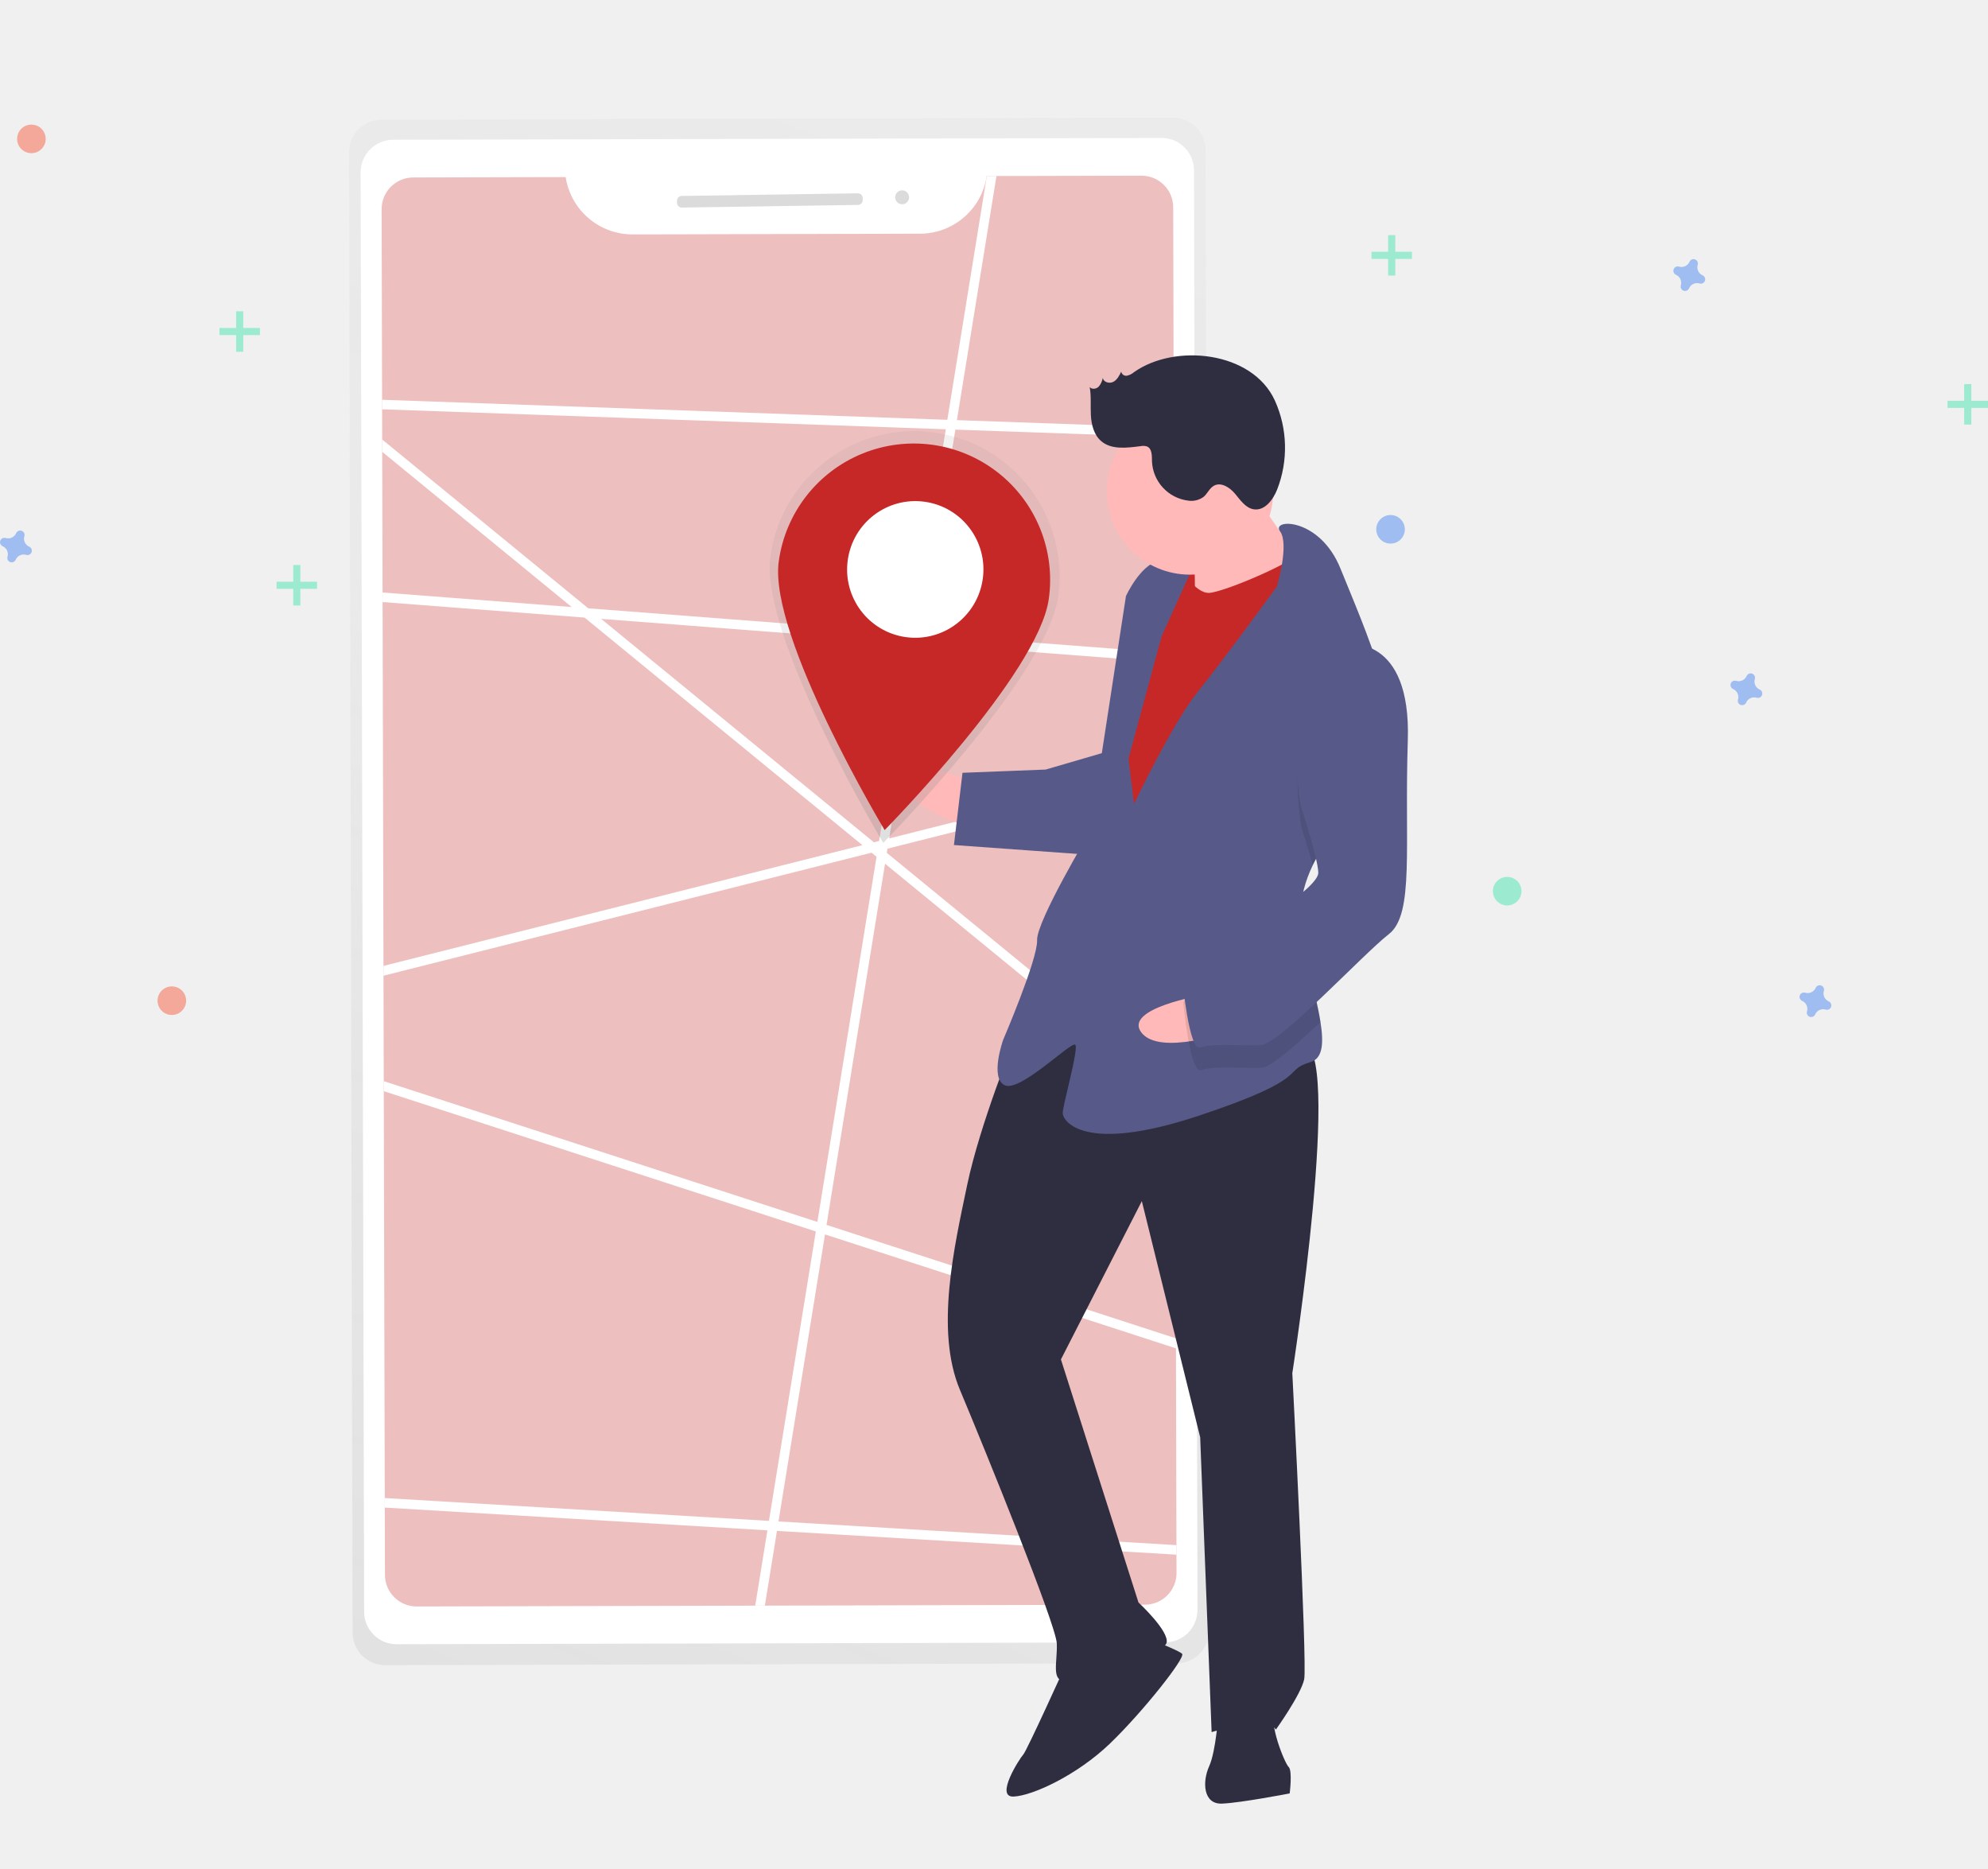
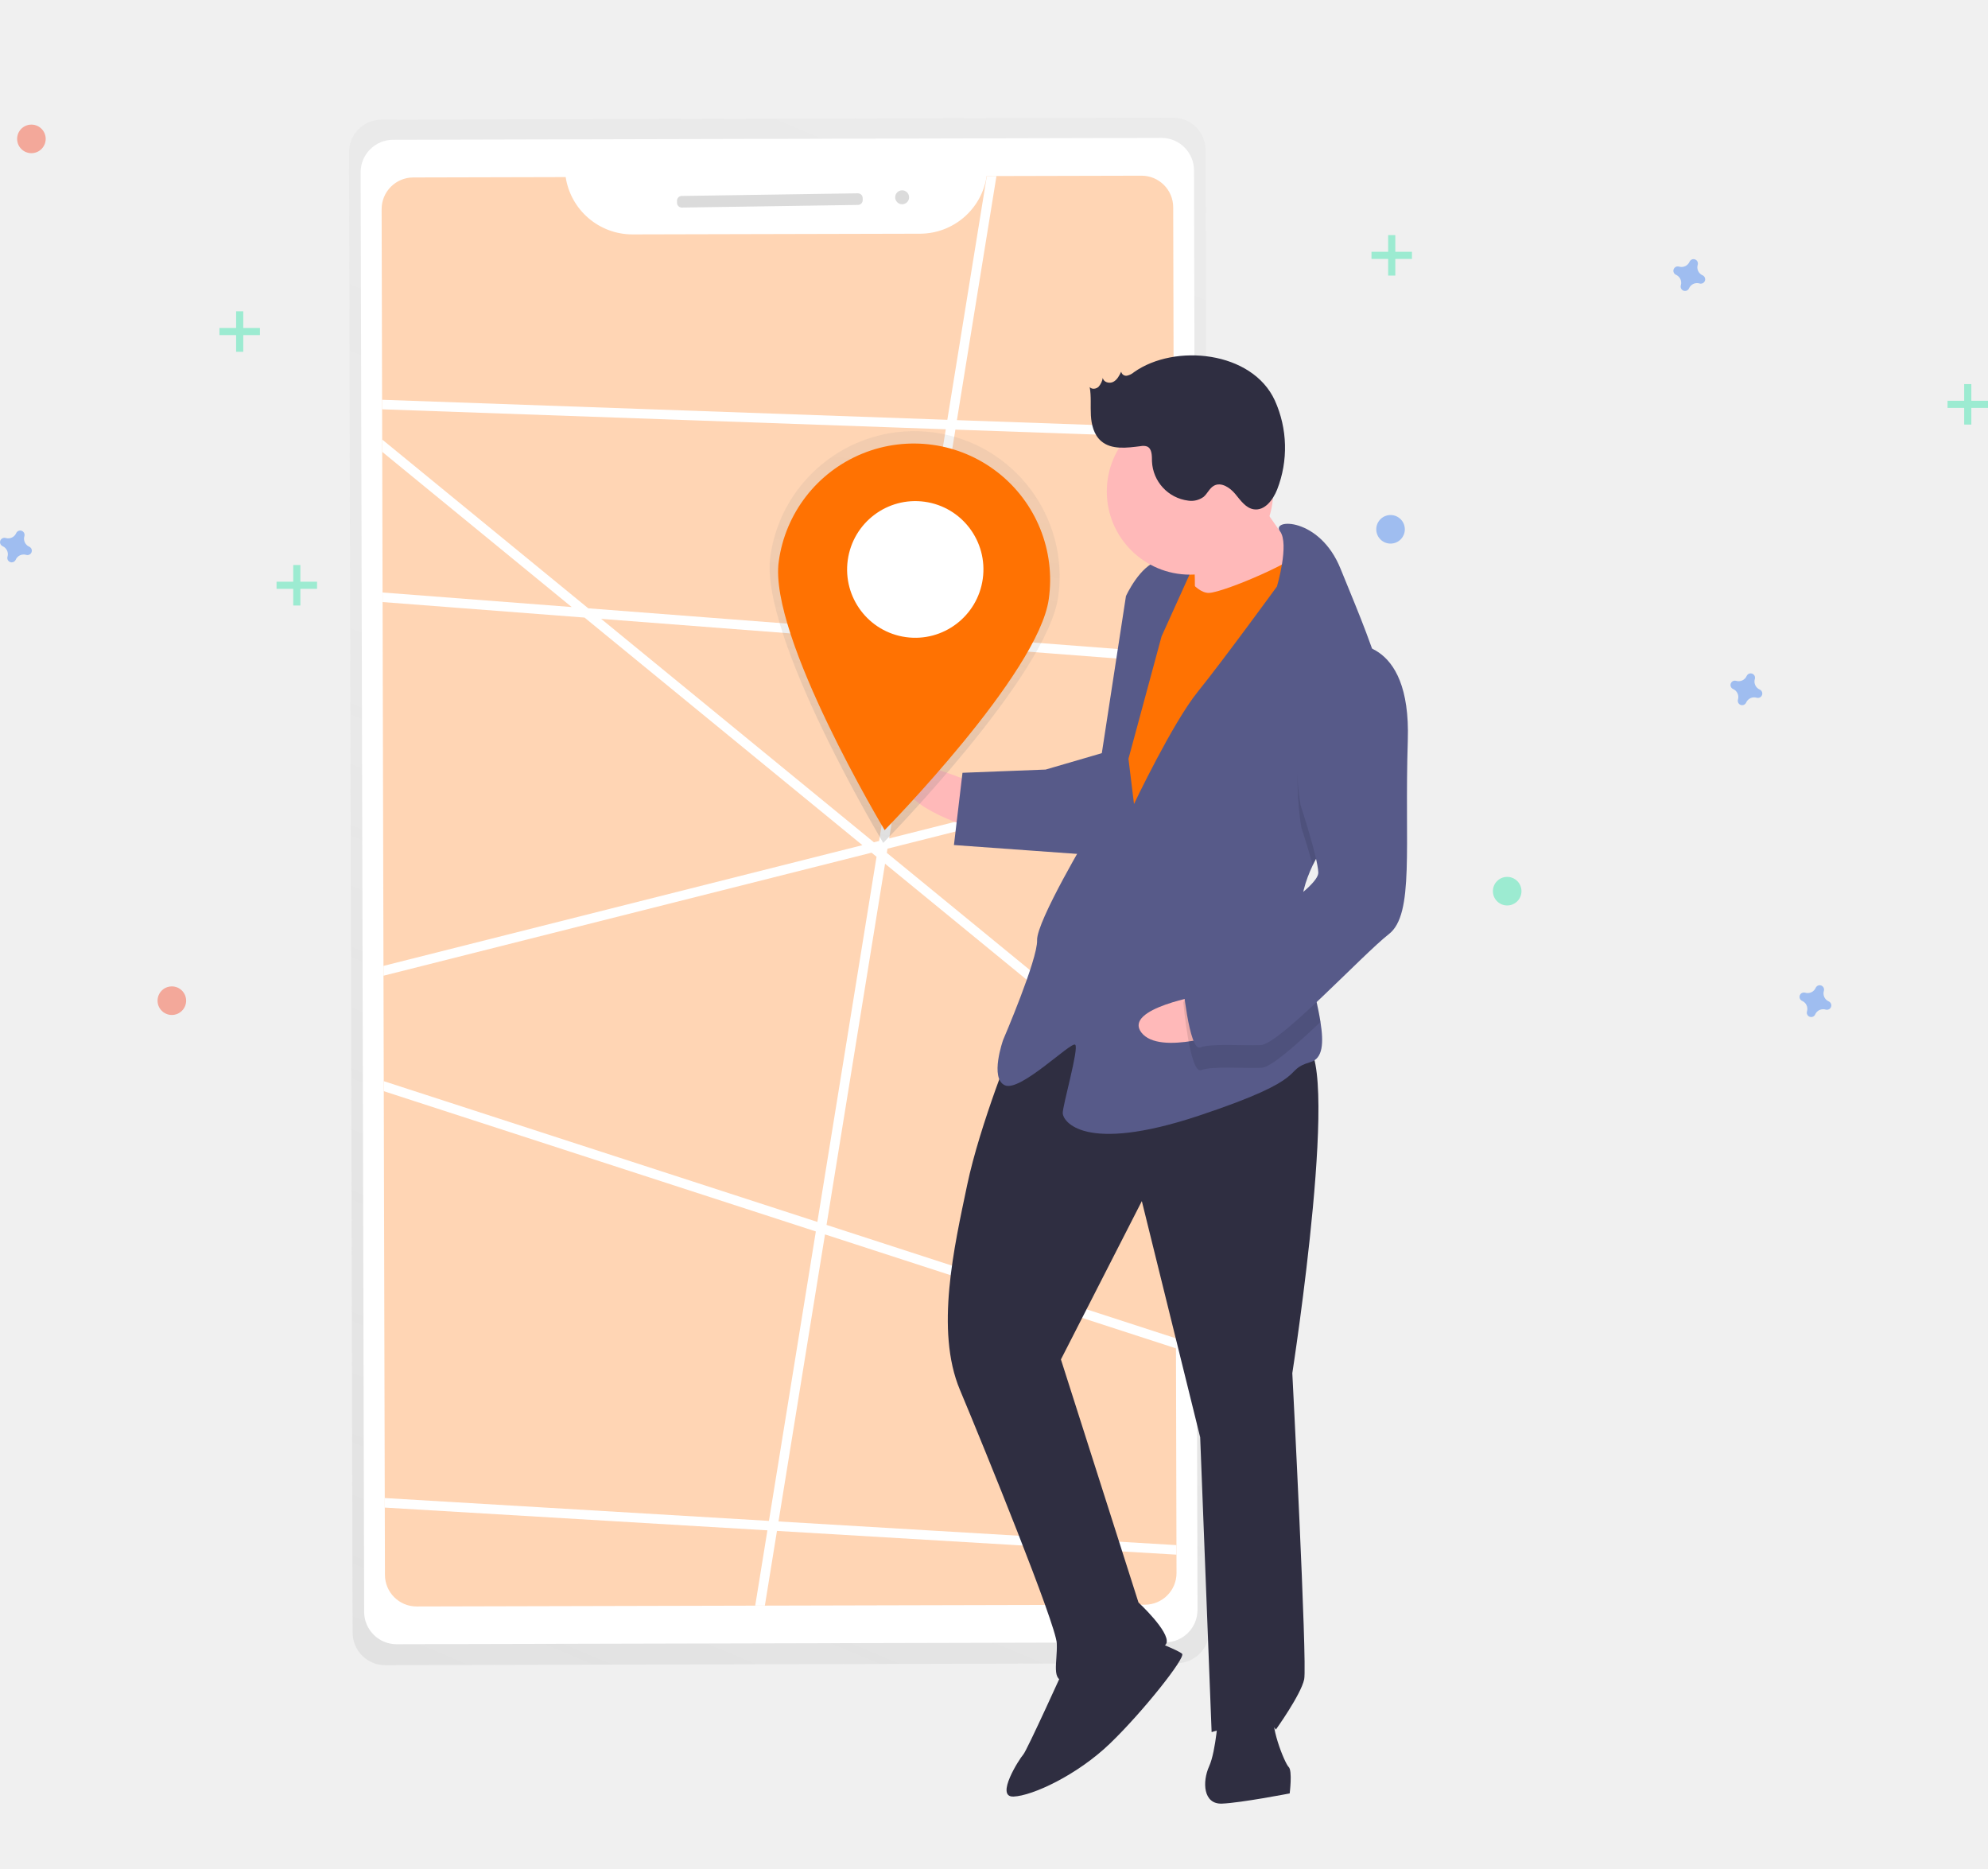
<svg xmlns="http://www.w3.org/2000/svg" xmlns:xlink="http://www.w3.org/1999/xlink" id="fa905f8f-095c-41f4-b37d-f1ac86376786" data-name="Layer 1" width="835.195" height="784.909" viewBox="0 0 835.195 784.909">
  <defs>
    <linearGradient id="f38e1aba-af05-4903-898b-a26ded3fea7b" x1="380.039" y1="760.169" x2="664.572" y2="88.291" gradientTransform="translate(-13.62976 -2.04436) rotate(-0.13928)" gradientUnits="userSpaceOnUse">
      <stop offset="0" stop-color="gray" stop-opacity="0.25" />
      <stop offset="0.535" stop-color="gray" stop-opacity="0.12" />
      <stop offset="1" stop-color="gray" stop-opacity="0.1" />
    </linearGradient>
    <clipPath id="b2075e3e-9372-4a22-8cd3-4b0cd260a589" transform="translate(-182.4026 -46.46595)">
-       <path d="M596.926,120.425a28.384,28.384,0,0,1-27.915,24.21l-120.928.294a28.384,28.384,0,0,1-28.032-24.074l-64.053.156a13.298,13.298,0,0,0-13.265,13.33l1.394,573.666a13.298,13.298,0,0,0,13.33,13.265l305.957-.744a13.297,13.297,0,0,0,13.265-13.33l-1.394-573.666A13.298,13.298,0,0,0,661.955,120.267Z" fill="#c62828" opacity="0.3" />
+       <path d="M596.926,120.425a28.384,28.384,0,0,1-27.915,24.21l-120.928.294a28.384,28.384,0,0,1-28.032-24.074l-64.053.156a13.298,13.298,0,0,0-13.265,13.33l1.394,573.666a13.298,13.298,0,0,0,13.33,13.265l305.957-.744a13.297,13.297,0,0,0,13.265-13.33l-1.394-573.666A13.298,13.298,0,0,0,661.955,120.267Z" fill="#ff7202" opacity="0.3" />
    </clipPath>
    <linearGradient id="a62a20e8-8665-4564-9d8e-c3ff428fbaa1" x1="564.247" y1="404.528" x2="564.247" y2="230.703" gradientTransform="translate(47.68252 -77.97657) rotate(7.89081)" xlink:href="#f38e1aba-af05-4903-898b-a26ded3fea7b" />
  </defs>
  <g opacity="0.5">
    <path d="M675.166,95.908l-332.498.808a13.664,13.664,0,0,0-13.634,13.694l1.512,621.887a13.664,13.664,0,0,0,13.7,13.628l332.498-.808a13.664,13.664,0,0,0,13.634-13.694l-1.512-621.887A13.664,13.664,0,0,0,675.166,95.908Z" transform="translate(-182.4026 -46.46595)" fill="url(#f38e1aba-af05-4903-898b-a26ded3fea7b)" />
  </g>
  <rect x="334.652" y="104.795" width="350.107" height="631.948" rx="13.635" transform="translate(-183.4239 -45.2257) rotate(-0.13928)" fill="#fff" />
-   <path d="M596.926,120.425a28.384,28.384,0,0,1-27.915,24.21l-120.928.294a28.384,28.384,0,0,1-28.032-24.074l-64.053.156a13.298,13.298,0,0,0-13.265,13.33l1.394,573.666a13.298,13.298,0,0,0,13.33,13.265l305.957-.744a13.297,13.297,0,0,0,13.265-13.33l-1.394-573.666A13.298,13.298,0,0,0,661.955,120.267Z" transform="translate(-182.4026 -46.46595)" fill="#c62828" opacity="0.3" />
+   <path d="M596.926,120.425a28.384,28.384,0,0,1-27.915,24.21l-120.928.294a28.384,28.384,0,0,1-28.032-24.074l-64.053.156a13.298,13.298,0,0,0-13.265,13.33l1.394,573.666a13.298,13.298,0,0,0,13.33,13.265l305.957-.744a13.297,13.297,0,0,0,13.265-13.33l-1.394-573.666A13.298,13.298,0,0,0,661.955,120.267Z" transform="translate(-182.4026 -46.46595)" fill="#ff7202" opacity="0.3" />
  <g clip-path="url(#b2075e3e-9372-4a22-8cd3-4b0cd260a589)">
    <polyline points="69.952 112.995 546.093 502.948 552.348 183.811 14.609 164.756 99.525 246.189 638.099 287.576 77.131 428.953 585.129 593.847 583.225 656.327 59.033 625.166 74.905 782.741 305.088 762.203 428.536 0.32" fill="none" stroke="#fff" stroke-miterlimit="10" stroke-width="4" />
  </g>
  <rect x="466.823" y="128.226" width="78.018" height="4.876" rx="2" transform="translate(-184.3097 -38.84735) rotate(-0.86132)" fill="#dbdbdb" />
  <circle cx="379.004" cy="82.875" r="2.926" fill="#dbdbdb" />
  <g opacity="0.5">
    <rect x="99.195" y="130.76" width="3" height="17" fill="#47e6b1" />
    <rect x="281.597" y="177.226" width="3" height="17" transform="translate(286.4207 -143.8373) rotate(90)" fill="#47e6b1" />
  </g>
  <g opacity="0.5">
    <rect x="123.195" y="237.342" width="3" height="17" fill="#47e6b1" />
    <rect x="305.597" y="283.808" width="3" height="17" transform="translate(417.0029 -61.25512) rotate(90)" fill="#47e6b1" />
  </g>
  <g opacity="0.5">
    <rect x="583.195" y="98.76" width="3" height="17" fill="#47e6b1" />
    <rect x="765.597" y="145.226" width="3" height="17" transform="translate(738.4207 -659.8373) rotate(90)" fill="#47e6b1" />
  </g>
  <g opacity="0.5">
    <rect x="825.195" y="161.342" width="3" height="17" fill="#47e6b1" />
    <rect x="1007.597" y="207.808" width="3" height="17" transform="translate(1043.003 -839.2551) rotate(90)" fill="#47e6b1" />
  </g>
  <path d="M194.692,276.114a3.675,3.675,0,0,1-2.047-4.441,1.766,1.766,0,0,0,.08-.408h0a1.843,1.843,0,0,0-3.31-1.221h0a1.766,1.766,0,0,0-.204.362,3.675,3.675,0,0,1-4.441,2.047,1.766,1.766,0,0,0-.408-.08h0a1.843,1.843,0,0,0-1.221,3.31h0a1.767,1.767,0,0,0,.362.204,3.675,3.675,0,0,1,2.047,4.441,1.766,1.766,0,0,0-.08.408h0a1.843,1.843,0,0,0,3.31,1.221h0a1.766,1.766,0,0,0,.204-.362,3.675,3.675,0,0,1,4.441-2.047,1.766,1.766,0,0,0,.408.08h0a1.843,1.843,0,0,0,1.221-3.31h0A1.766,1.766,0,0,0,194.692,276.114Z" transform="translate(-182.4026 -46.46595)" fill="#4d8af0" opacity="0.5" />
  <path d="M950.692,467.114a3.675,3.675,0,0,1-2.047-4.441,1.766,1.766,0,0,0,.08-.408h0a1.843,1.843,0,0,0-3.31-1.221h0a1.766,1.766,0,0,0-.204.362,3.675,3.675,0,0,1-4.441,2.047,1.766,1.766,0,0,0-.408-.08h0a1.843,1.843,0,0,0-1.221,3.31h0a1.767,1.767,0,0,0,.362.204,3.675,3.675,0,0,1,2.047,4.441,1.766,1.766,0,0,0-.08.408h0a1.843,1.843,0,0,0,3.31,1.221h0a1.766,1.766,0,0,0,.204-.362,3.675,3.675,0,0,1,4.441-2.047,1.766,1.766,0,0,0,.408.08h0a1.843,1.843,0,0,0,1.221-3.31h0A1.766,1.766,0,0,0,950.692,467.114Z" transform="translate(-182.4026 -46.46595)" fill="#4d8af0" opacity="0.5" />
  <path d="M897.692,162.114a3.675,3.675,0,0,1-2.047-4.441,1.766,1.766,0,0,0,.08-.408h0a1.843,1.843,0,0,0-3.31-1.221h0a1.766,1.766,0,0,0-.204.362,3.675,3.675,0,0,1-4.441,2.047,1.766,1.766,0,0,0-.408-.08h0a1.843,1.843,0,0,0-1.221,3.31h0a1.767,1.767,0,0,0,.362.204,3.675,3.675,0,0,1,2.047,4.441,1.766,1.766,0,0,0-.08.408h0a1.843,1.843,0,0,0,3.31,1.221h0a1.766,1.766,0,0,0,.204-.362,3.675,3.675,0,0,1,4.441-2.047,1.766,1.766,0,0,0,.408.08h0a1.843,1.843,0,0,0,1.221-3.31h0A1.766,1.766,0,0,0,897.692,162.114Z" transform="translate(-182.4026 -46.46595)" fill="#4d8af0" opacity="0.5" />
  <path d="M921.692,336.114a3.675,3.675,0,0,1-2.047-4.441,1.766,1.766,0,0,0,.08-.408h0a1.843,1.843,0,0,0-3.31-1.221h0a1.766,1.766,0,0,0-.204.362,3.675,3.675,0,0,1-4.441,2.047,1.766,1.766,0,0,0-.408-.08h0a1.843,1.843,0,0,0-1.221,3.31h0a1.767,1.767,0,0,0,.362.204,3.675,3.675,0,0,1,2.047,4.441,1.766,1.766,0,0,0-.08.408h0a1.843,1.843,0,0,0,3.31,1.221h0a1.766,1.766,0,0,0,.204-.362,3.675,3.675,0,0,1,4.441-2.047,1.766,1.766,0,0,0,.408.08h0a1.843,1.843,0,0,0,1.221-3.31h0A1.766,1.766,0,0,0,921.692,336.114Z" transform="translate(-182.4026 -46.46595)" fill="#4d8af0" opacity="0.5" />
  <circle cx="72.195" cy="420.342" r="6" fill="#f55f44" opacity="0.5" />
  <circle cx="584.195" cy="222.342" r="6" fill="#4d8af0" opacity="0.5" />
  <circle cx="633.195" cy="374.342" r="6" fill="#47e6b1" opacity="0.5" />
  <circle cx="13.195" cy="58.342" r="6" fill="#f55f44" opacity="0.5" />
-   <rect x="670.29" y="276" width="22.242" height="28.597" transform="translate(-193.1397 -19.84392) rotate(-2.22071)" fill="#c62828" />
+   <rect x="670.29" y="276" width="22.242" height="28.597" transform="translate(-193.1397 -19.84392) rotate(-2.22071)" fill="#ff7202" />
  <path d="M591.71,375.659s-30.779-14.706-30.286-2.005,31.025,21.056,31.025,21.056Z" transform="translate(-182.4026 -46.46595)" fill="#ffb9b9" />
  <path d="M608.597,483.119s-14.521,35.542-19.886,61.189-13.536,60.942-3.026,85.974,40.392,98.599,40.7,106.537-2.559,15.999,3.791,15.752,40.907-11.126,42.31-15.95-11.79-17.032-11.79-17.032L628.117,617.506,662.107,551.001l24.516,99.215,4.802,123.828s23.567-7.274,26.988-1.047c0,0,10.559-14.719,11.9-21.131s-4.987-128.591-4.987-128.591,21.632-139.163,4.169-138.486S643.633,443.602,608.597,483.119Z" transform="translate(-182.4026 -46.46595)" fill="#2f2e41" />
  <path d="M629.929,746.221s-16.109,35.603-17.635,37.252-12.023,17.955-4.085,17.648,26.68-8.984,40.476-22.239,31.984-36.219,30.335-37.745-12.947-5.858-12.947-5.858Z" transform="translate(-182.4026 -46.46595)" fill="#2f2e41" />
  <path d="M694.292,765.984s-.972,15.937-3.901,22.41-2.559,15.999,5.378,15.691,28.453-4.283,28.453-4.283,1.218-9.587-.431-11.113-8.676-18.743-5.686-23.628S694.292,765.984,694.292,765.984Z" transform="translate(-182.4026 -46.46595)" fill="#2f2e41" />
  <path d="M706.036,248.801s16.922,26.373,23.518,32.477-11.962,19.543-11.962,19.543l-33.215,4.468s.418-30.225-1.293-33.338S706.036,248.801,706.036,248.801Z" transform="translate(-182.4026 -46.46595)" fill="#ffb9b9" />
-   <path d="M677.165,283.309s6.843,12.454,13.193,12.208,39.196-14.239,40.599-19.064,10.88,34.557,10.88,34.557L661.465,452.45,641.86,438.901l9.499-83.045,7.802-44.821Z" transform="translate(-182.4026 -46.46595)" fill="#c62828" />
+   <path d="M677.165,283.309s6.843,12.454,13.193,12.208,39.196-14.239,40.599-19.064,10.88,34.557,10.88,34.557L661.465,452.45,641.86,438.901l9.499-83.045,7.802-44.821Z" transform="translate(-182.4026 -46.46595)" fill="#ff7202" />
  <path d="M733.921,409.892c-3.206,6.707-5.208,13.7-4.931,20.86.012.318.025.635.053.952.761,14.693,6.173,31.686,8.115,44.044,1.409,8.865,1.008,15.336-4.18,16.856-12.577,3.668,1.834,6.289-46.826,22.485s-57.152,2.216-57.275-.959,6.891-27.296,5.242-28.822-23.074,19.974-29.548,17.045-.739-19.051-.739-19.051,14.583-33.954,14.275-41.892,22.089-45.375,22.089-45.375L655.432,296.871s5.858-12.947,13.734-14.842,14.411,2.621,14.411,2.621L670.397,313.78l-13.905,51.417,2.326,18.989s16.17-34.016,26.791-47.147,33.264-44.218,33.264-44.218,5.286-17.837,1.296-23.168c-3.991-5.346,16.647-6.147,25.446,15.771,4.664,11.616,12.236,28.939,16.979,45.068,4.227,14.289,6.223,27.646,2.036,35.281C758.229,377.437,742.129,392.768,733.921,409.892Z" transform="translate(-182.4026 -46.46595)" fill="#575a89" />
  <path d="M764.629,365.773c-6.4,11.664-22.5,26.995-30.708,44.119-2.144-7.723-4.759-15.715-4.759-15.715s-10.031-53.669,19.64-67.539a19.858,19.858,0,0,1,13.791,3.853C766.82,344.781,768.817,358.138,764.629,365.773Z" transform="translate(-182.4026 -46.46595)" opacity="0.1" />
  <path d="M646.843,362.391l-25.154,7.335-34.926,1.354-3.593,30.348,57.398,4.134S654.904,365.258,646.843,362.391Z" transform="translate(-182.4026 -46.46595)" fill="#575a89" />
  <path d="M687.861,464.431s-33.652,5.583-25.971,15.71,37.492-.52,37.492-.52Z" transform="translate(-182.4026 -46.46595)" fill="#ffb9b9" />
  <path d="M729.044,431.704c.761,14.693,6.173,31.686,8.115,44.044-10.72,10.146-20.914,19.095-24.756,19.244-7.938.308-20.7-.787-25.401.985s-7.458-28.33-7.458-28.33,2.806-9.648,15.321-14.904C703.313,449.19,719.506,439.547,729.044,431.704Z" transform="translate(-182.4026 -46.46595)" opacity="0.1" />
  <path d="M748.433,317.113s26.865-4.222,25.414,40.353,2.832,73.027-7.973,81.396S719.971,485.16,712.033,485.468s-20.7-.787-25.401.985-7.458-28.33-7.458-28.33,2.806-9.648,15.321-14.904,42.002-23.888,41.756-30.238-7.458-28.33-7.458-28.33S718.762,330.984,748.433,317.113Z" transform="translate(-182.4026 -46.46595)" fill="#575a89" />
  <circle cx="499.943" cy="206.433" r="34.952" fill="#ffb9b9" />
  <path d="M658.811,202.802a6.749,6.749,0,0,1-2.939,1.475,2.097,2.097,0,0,1-2.43-1.683c-.8,1.658-1.702,3.426-3.335,4.277s-4.157.137-4.393-1.689a7.706,7.706,0,0,1-1.774,3.744c-1.013.966-2.85,1.21-3.734.125.715,3.907.274,7.926.498,11.892s1.282,8.17,4.278,10.778c4.37,3.803,10.941,2.865,16.689,2.144a5.066,5.066,0,0,1,2.615.143c2.152.917,2.055,3.913,2.084,6.252a17.373,17.373,0,0,0,15.212,16.497,8.709,8.709,0,0,0,6.472-1.58c1.632-1.383,2.466-3.638,4.336-4.677,3.042-1.69,6.732.775,8.956,3.452s4.416,5.969,7.862,6.459c4.557.648,8.028-3.996,9.73-8.272a48.223,48.223,0,0,0-.958-37.47C708.467,193.929,675.964,190.648,658.811,202.802Z" transform="translate(-182.4026 -46.46595)" fill="#2f2e41" />
  <path d="M626.988,297.014c-4.641,33.483-73.518,103.506-73.518,103.506S501.395,313.733,506.036,280.25A61.054,61.054,0,1,1,626.988,297.014Z" transform="translate(-182.4026 -46.46595)" fill="url(#a62a20e8-8665-4564-9d8e-c3ff428fbaa1)" />
-   <path d="M623.019,298.073c-4.353,31.407-68.959,97.087-68.959,97.087S505.214,313.756,509.567,282.349a57.268,57.268,0,1,1,113.451,15.724Z" transform="translate(-182.4026 -46.46595)" fill="#c62828" />
+   <path d="M623.019,298.073c-4.353,31.407-68.959,97.087-68.959,97.087S505.214,313.756,509.567,282.349a57.268,57.268,0,1,1,113.451,15.724Z" transform="translate(-182.4026 -46.46595)" fill="#ff7202" />
  <ellipse cx="566.923" cy="285.662" rx="28.705" ry="28.634" transform="translate(23.73354 761.5341) rotate(-82.10919)" fill="#fff" />
</svg>
